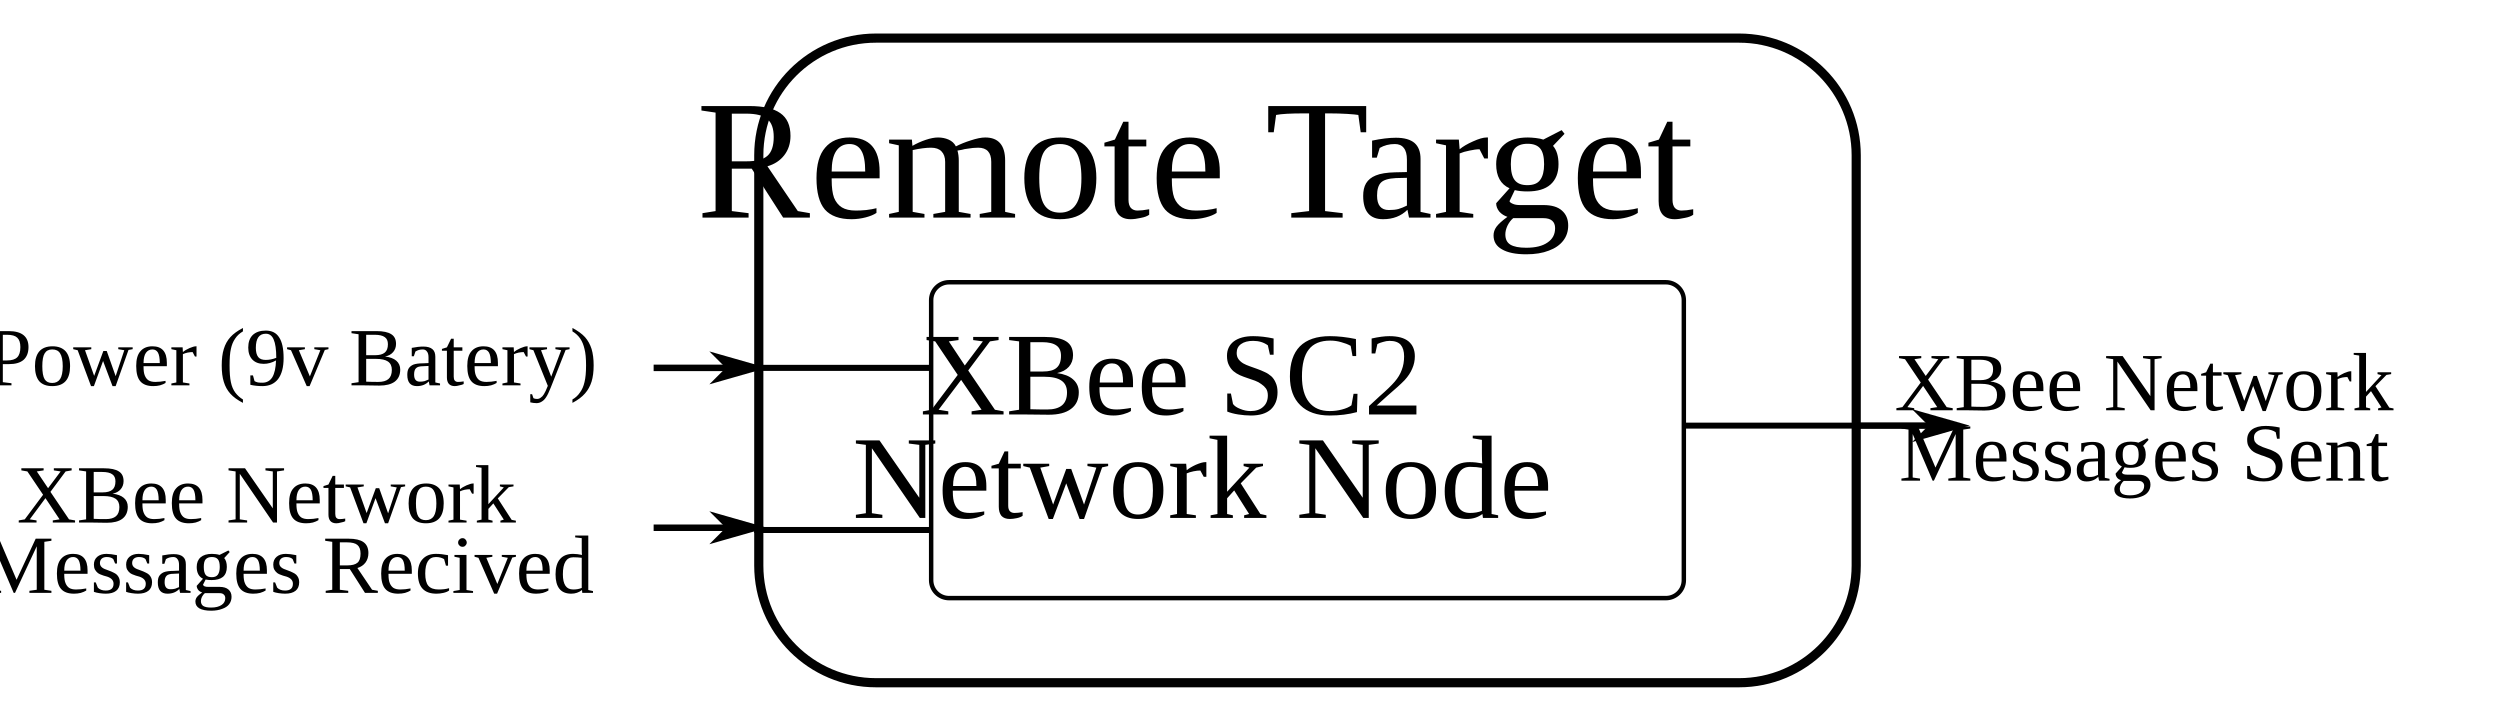
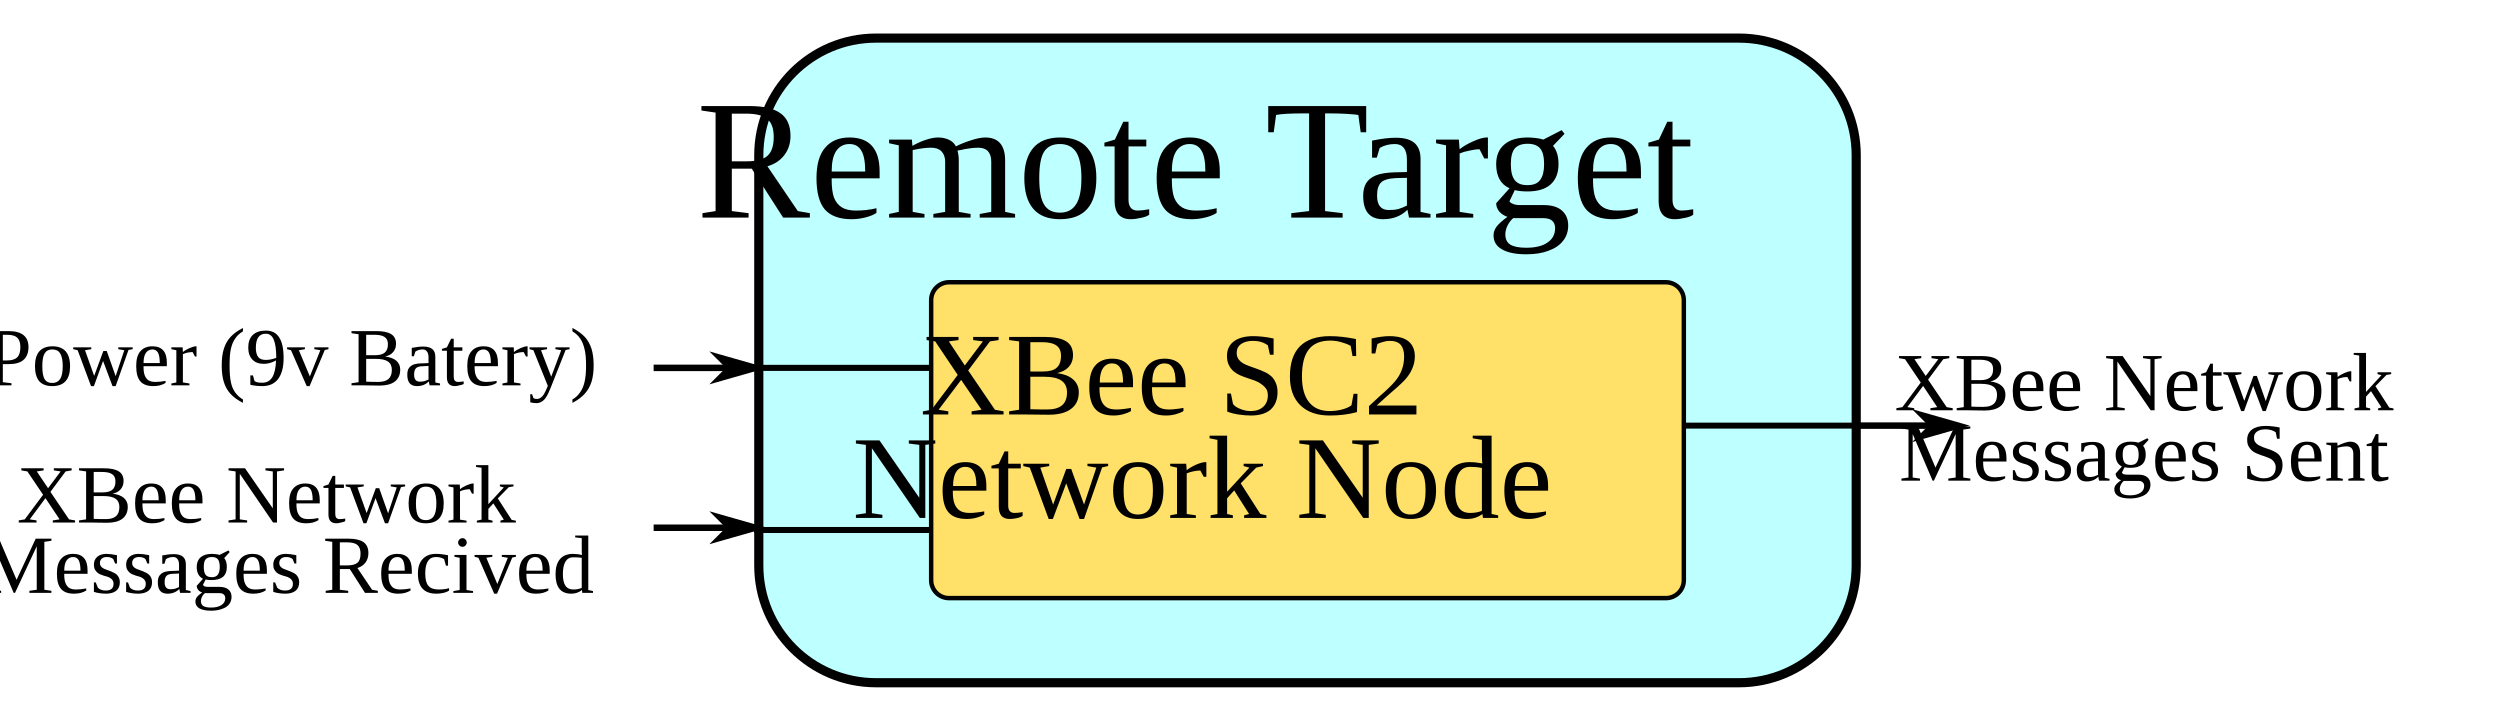
- <svg xmlns="http://www.w3.org/2000/svg" id="svg8" version="1.1" viewBox="0 0 149.138 43.001" height="43.001mm" width="149.138mm">
+ <svg xmlns="http://www.w3.org/2000/svg" width="149.138mm" height="43.001mm" viewBox="0 0 149.138 43.001" version="1.1" id="svg8">
  <defs id="defs2">
-     <marker style="overflow:visible" id="marker1565" refX="0" refY="0" orient="auto">
-       <path transform="matrix(-0.4,0,0,-0.4,-4,0)" style="fill:#000000;fill-opacity:1;fill-rule:evenodd;stroke:#000000;stroke-width:1pt;stroke-opacity:1" d="M 0,0 5,-5 -12.5,0 5,5 Z" id="path1563" />
+     <marker orient="auto" refY="0" refX="0" id="marker1565" style="overflow:visible">
+       <path id="path1563" d="M 0,0 5,-5 -12.5,0 5,5 Z" style="fill:#000000;fill-opacity:1;fill-rule:evenodd;stroke:#000000;stroke-width:1pt;stroke-opacity:1" transform="matrix(-0.4,0,0,-0.4,-4,0)" />
    </marker>
-     <marker orient="auto" refY="0" refX="0" id="marker2309" style="overflow:visible">
-       <path id="path2307" d="M 0,0 5,-5 -12.5,0 5,5 Z" style="fill:#000000;fill-opacity:1;fill-rule:evenodd;stroke:#000000;stroke-width:1pt;stroke-opacity:1" transform="matrix(-0.4,0,0,-0.4,-4,0)" />
+     <marker style="overflow:visible" id="marker2309" refX="0" refY="0" orient="auto">
+       <path transform="matrix(-0.4,0,0,-0.4,-4,0)" style="fill:#000000;fill-opacity:1;fill-rule:evenodd;stroke:#000000;stroke-width:1pt;stroke-opacity:1" d="M 0,0 5,-5 -12.5,0 5,5 Z" id="path2307" />
    </marker>
-     <marker style="overflow:visible" id="marker2056" refX="0" refY="0" orient="auto">
-       <path transform="matrix(-0.4,0,0,-0.4,-4,0)" style="fill:#000000;fill-opacity:1;fill-rule:evenodd;stroke:#000000;stroke-width:1pt;stroke-opacity:1" d="M 0,0 5,-5 -12.5,0 5,5 Z" id="path2054" />
+     <marker orient="auto" refY="0" refX="0" id="marker2056" style="overflow:visible">
+       <path id="path2054" d="M 0,0 5,-5 -12.5,0 5,5 Z" style="fill:#000000;fill-opacity:1;fill-rule:evenodd;stroke:#000000;stroke-width:1pt;stroke-opacity:1" transform="matrix(-0.4,0,0,-0.4,-4,0)" />
    </marker>
-     <marker orient="auto" refY="0" refX="0" id="marker1714" style="overflow:visible">
-       <path id="path1712" d="M 0,0 5,-5 -12.5,0 5,5 Z" style="fill:#000000;fill-opacity:1;fill-rule:evenodd;stroke:#000000;stroke-width:1pt;stroke-opacity:1" transform="matrix(-0.4,0,0,-0.4,-4,0)" />
+     <marker style="overflow:visible" id="marker1714" refX="0" refY="0" orient="auto">
+       <path transform="matrix(-0.4,0,0,-0.4,-4,0)" style="fill:#000000;fill-opacity:1;fill-rule:evenodd;stroke:#000000;stroke-width:1pt;stroke-opacity:1" d="M 0,0 5,-5 -12.5,0 5,5 Z" id="path1712" />
    </marker>
-     <marker orient="auto" refY="0" refX="0" id="marker1377" style="overflow:visible">
-       <path id="path1375" d="M 0,0 5,-5 -12.5,0 5,5 Z" style="fill:#000000;fill-opacity:1;fill-rule:evenodd;stroke:#000000;stroke-width:1pt;stroke-opacity:1" transform="matrix(-0.4,0,0,-0.4,-4,0)" />
+     <marker style="overflow:visible" id="marker1377" refX="0" refY="0" orient="auto">
+       <path transform="matrix(-0.4,0,0,-0.4,-4,0)" style="fill:#000000;fill-opacity:1;fill-rule:evenodd;stroke:#000000;stroke-width:1pt;stroke-opacity:1" d="M 0,0 5,-5 -12.5,0 5,5 Z" id="path1375" />
    </marker>
-     <marker orient="auto" refY="0" refX="0" id="marker1367" style="overflow:visible">
-       <path id="path1365" d="M 0,0 5,-5 -12.5,0 5,5 Z" style="fill:#000000;fill-opacity:1;fill-rule:evenodd;stroke:#000000;stroke-width:1pt;stroke-opacity:1" transform="matrix(-0.4,0,0,-0.4,-4,0)" />
+     <marker style="overflow:visible" id="marker1367" refX="0" refY="0" orient="auto">
+       <path transform="matrix(-0.4,0,0,-0.4,-4,0)" style="fill:#000000;fill-opacity:1;fill-rule:evenodd;stroke:#000000;stroke-width:1pt;stroke-opacity:1" d="M 0,0 5,-5 -12.5,0 5,5 Z" id="path1365" />
    </marker>
-     <marker orient="auto" refY="0" refX="0" id="marker1347" style="overflow:visible">
-       <path id="path1345" d="M 0,0 5,-5 -12.5,0 5,5 Z" style="fill:#000000;fill-opacity:1;fill-rule:evenodd;stroke:#000000;stroke-width:1pt;stroke-opacity:1" transform="matrix(-0.4,0,0,-0.4,-4,0)" />
+     <marker style="overflow:visible" id="marker1347" refX="0" refY="0" orient="auto">
+       <path transform="matrix(-0.4,0,0,-0.4,-4,0)" style="fill:#000000;fill-opacity:1;fill-rule:evenodd;stroke:#000000;stroke-width:1pt;stroke-opacity:1" d="M 0,0 5,-5 -12.5,0 5,5 Z" id="path1345" />
    </marker>
-     <marker orient="auto" refY="0" refX="0" id="marker1281" style="overflow:visible">
-       <path id="path1279" d="M 0,0 5,-5 -12.5,0 5,5 Z" style="fill:#000000;fill-opacity:1;fill-rule:evenodd;stroke:#000000;stroke-width:1pt;stroke-opacity:1" transform="matrix(-0.8,0,0,-0.8,-10,0)" />
+     <marker style="overflow:visible" id="marker1281" refX="0" refY="0" orient="auto">
+       <path transform="matrix(-0.8,0,0,-0.8,-10,0)" style="fill:#000000;fill-opacity:1;fill-rule:evenodd;stroke:#000000;stroke-width:1pt;stroke-opacity:1" d="M 0,0 5,-5 -12.5,0 5,5 Z" id="path1279" />
    </marker>
-     <marker orient="auto" refY="0" refX="0" id="marker1271" style="overflow:visible">
-       <path id="path1269" d="M 0,0 5,-5 -12.5,0 5,5 Z" style="fill:#000000;fill-opacity:1;fill-rule:evenodd;stroke:#000000;stroke-width:1pt;stroke-opacity:1" transform="matrix(-0.8,0,0,-0.8,-10,0)" />
+     <marker style="overflow:visible" id="marker1271" refX="0" refY="0" orient="auto">
+       <path transform="matrix(-0.8,0,0,-0.8,-10,0)" style="fill:#000000;fill-opacity:1;fill-rule:evenodd;stroke:#000000;stroke-width:1pt;stroke-opacity:1" d="M 0,0 5,-5 -12.5,0 5,5 Z" id="path1269" />
    </marker>
-     <marker orient="auto" refY="0" refX="0" id="marker1261" style="overflow:visible">
-       <path id="path1259" d="M 0,0 5,-5 -12.5,0 5,5 Z" style="fill:#000000;fill-opacity:1;fill-rule:evenodd;stroke:#000000;stroke-width:1pt;stroke-opacity:1" transform="matrix(-0.8,0,0,-0.8,-10,0)" />
+     <marker style="overflow:visible" id="marker1261" refX="0" refY="0" orient="auto">
+       <path transform="matrix(-0.8,0,0,-0.8,-10,0)" style="fill:#000000;fill-opacity:1;fill-rule:evenodd;stroke:#000000;stroke-width:1pt;stroke-opacity:1" d="M 0,0 5,-5 -12.5,0 5,5 Z" id="path1259" />
    </marker>
-     <marker orient="auto" refY="0" refX="0" id="marker1251" style="overflow:visible">
-       <path id="path1249" d="M 0,0 5,-5 -12.5,0 5,5 Z" style="fill:#000000;fill-opacity:1;fill-rule:evenodd;stroke:#000000;stroke-width:1pt;stroke-opacity:1" transform="matrix(-0.8,0,0,-0.8,-10,0)" />
+     <marker style="overflow:visible" id="marker1251" refX="0" refY="0" orient="auto">
+       <path transform="matrix(-0.8,0,0,-0.8,-10,0)" style="fill:#000000;fill-opacity:1;fill-rule:evenodd;stroke:#000000;stroke-width:1pt;stroke-opacity:1" d="M 0,0 5,-5 -12.5,0 5,5 Z" id="path1249" />
    </marker>
-     <marker style="overflow:visible" id="marker1347-1" refX="0" refY="0" orient="auto">
-       <path transform="matrix(-0.4,0,0,-0.4,-4,0)" style="fill:#000000;fill-opacity:1;fill-rule:evenodd;stroke:#000000;stroke-width:1pt;stroke-opacity:1" d="M 0,0 5,-5 -12.5,0 5,5 Z" id="path1345-6" />
+     <marker orient="auto" refY="0" refX="0" id="marker1347-1" style="overflow:visible">
+       <path id="path1345-6" d="M 0,0 5,-5 -12.5,0 5,5 Z" style="fill:#000000;fill-opacity:1;fill-rule:evenodd;stroke:#000000;stroke-width:1pt;stroke-opacity:1" transform="matrix(-0.4,0,0,-0.4,-4,0)" />
    </marker>
-     <marker style="overflow:visible" id="marker1357-1" refX="0" refY="0" orient="auto">
-       <path transform="matrix(-0.4,0,0,-0.4,-4,0)" style="fill:#000000;fill-opacity:1;fill-rule:evenodd;stroke:#000000;stroke-width:1pt;stroke-opacity:1" d="M 0,0 5,-5 -12.5,0 5,5 Z" id="path1355-0" />
+     <marker orient="auto" refY="0" refX="0" id="marker1357-1" style="overflow:visible">
+       <path id="path1355-0" d="M 0,0 5,-5 -12.5,0 5,5 Z" style="fill:#000000;fill-opacity:1;fill-rule:evenodd;stroke:#000000;stroke-width:1pt;stroke-opacity:1" transform="matrix(-0.4,0,0,-0.4,-4,0)" />
    </marker>
-     <marker style="overflow:visible" id="marker1377-4" refX="0" refY="0" orient="auto">
-       <path transform="matrix(-0.4,0,0,-0.4,-4,0)" style="fill:#000000;fill-opacity:1;fill-rule:evenodd;stroke:#000000;stroke-width:1pt;stroke-opacity:1" d="M 0,0 5,-5 -12.5,0 5,5 Z" id="path1375-0" />
+     <marker orient="auto" refY="0" refX="0" id="marker1377-4" style="overflow:visible">
+       <path id="path1375-0" d="M 0,0 5,-5 -12.5,0 5,5 Z" style="fill:#000000;fill-opacity:1;fill-rule:evenodd;stroke:#000000;stroke-width:1pt;stroke-opacity:1" transform="matrix(-0.4,0,0,-0.4,-4,0)" />
    </marker>
  </defs>
-   <g transform="translate(-1.007312,-16.42351)" id="layer1">
-     <text xml:space="preserve" style="font-style:normal;font-weight:normal;font-size:9.825px;line-height:1.25;font-family:sans-serif;fill:#000000;fill-opacity:1;stroke:none;stroke-width:0.246" x="27.842" y="28.193" id="text867-6">
-       <tspan id="tspan865-8" x="27.842" y="28.193" style="font-style:normal;font-variant:normal;font-weight:normal;font-stretch:normal;font-family:'Times New Roman';-inkscape-font-specification:'Times New Roman, ';stroke-width:0.246" />
+   <g id="layer1" transform="translate(-1.007312,-16.42351)">
+     <text id="text867-6" y="28.193" x="27.842" style="font-style:normal;font-weight:normal;font-size:9.825px;line-height:1.25;font-family:sans-serif;fill:#000000;fill-opacity:1;stroke:none;stroke-width:0.246" xml:space="preserve">
+       <tspan style="font-style:normal;font-variant:normal;font-weight:normal;font-stretch:normal;font-family:'Times New Roman';-inkscape-font-specification:'Times New Roman, ';stroke-width:0.246" y="28.193" x="27.842" id="tspan865-8" />
    </text>
-     <text id="text1971" y="14.165" x="9.488" style="font-style:normal;font-variant:normal;font-weight:normal;font-stretch:normal;font-size:4.939px;line-height:1.25;font-family:'Times New Roman';-inkscape-font-specification:'Times New Roman, ';stroke-width:0.265" xml:space="preserve">
-       <tspan style="font-style:normal;font-variant:normal;font-weight:normal;font-stretch:normal;font-family:'Times New Roman';-inkscape-font-specification:'Times New Roman, ';stroke-width:0.265" y="14.165" x="9.488" id="tspan1969" />
+     <text xml:space="preserve" style="font-style:normal;font-variant:normal;font-weight:normal;font-stretch:normal;font-size:4.939px;line-height:1.25;font-family:'Times New Roman';-inkscape-font-specification:'Times New Roman, ';stroke-width:0.265" x="9.488" y="14.165" id="text1971">
+       <tspan id="tspan1969" x="9.488" y="14.165" style="font-style:normal;font-variant:normal;font-weight:normal;font-stretch:normal;font-family:'Times New Roman';-inkscape-font-specification:'Times New Roman, ';stroke-width:0.265" />
    </text>
-     <rect ry="6.99" y="18.697" x="46.273" height="38.455" width="65.467" id="rect833" style="opacity:0.994;fill:none;fill-opacity:1;stroke:#000000;stroke-width:0.547;stroke-linecap:round;stroke-miterlimit:4;stroke-dasharray:none" />
-     <text id="text867" y="29.406" x="78.91" style="font-style:normal;font-weight:normal;font-size:10.149px;line-height:0.75;font-family:sans-serif;text-align:center;text-anchor:middle;fill:#000000;fill-opacity:1;stroke:none;stroke-width:0.254" xml:space="preserve">
-       <tspan id="tspan887" style="font-style:normal;font-variant:normal;font-weight:normal;font-stretch:normal;font-family:'Times New Roman';-inkscape-font-specification:'Times New Roman, ';text-align:center;text-anchor:middle;stroke-width:0.254" y="29.406" x="78.91">Remote Target</tspan>
+     <rect style="opacity:0.994;fill:#beffff;fill-opacity:1;stroke:#000000;stroke-width:0.547;stroke-linecap:round;stroke-miterlimit:4;stroke-dasharray:none" id="rect833" width="65.467" height="38.455" x="46.273" y="18.697" ry="6.99" />
+     <text xml:space="preserve" style="font-style:normal;font-weight:normal;font-size:10.149px;line-height:0.75;font-family:sans-serif;text-align:center;text-anchor:middle;fill:#000000;fill-opacity:1;stroke:none;stroke-width:0.254" x="78.91" y="29.406" id="text867">
+       <tspan x="78.91" y="29.406" style="font-style:normal;font-variant:normal;font-weight:normal;font-stretch:normal;font-family:'Times New Roman';-inkscape-font-specification:'Times New Roman, ';text-align:center;text-anchor:middle;stroke-width:0.254" id="tspan887">Remote Target</tspan>
    </text>
-     <path id="path944" d="m 40,38.369 h 6" style="fill:none;stroke:#000000;stroke-width:0.387;stroke-linecap:butt;stroke-linejoin:miter;stroke-miterlimit:4;stroke-dasharray:none;stroke-opacity:1;marker-end:url(#marker1347)" />
-     <text id="text1975" y="39.41" x="21.492" style="font-size:4.939px;line-height:1.25;font-family:'Times New Roman';-inkscape-font-specification:'Times New Roman, ';text-align:center;text-anchor:middle;stroke-width:0.265" xml:space="preserve">
-       <tspan style="text-align:center;text-anchor:middle;stroke-width:0.265" y="39.41" x="21.492" id="tspan1973">Power (9v Batery)</tspan>
+     <path style="fill:none;stroke:#000000;stroke-width:0.387;stroke-linecap:butt;stroke-linejoin:miter;stroke-miterlimit:4;stroke-dasharray:none;stroke-opacity:1;marker-end:url(#marker1347)" d="m 40,38.369 h 6" id="path944" />
+     <text xml:space="preserve" style="font-size:4.939px;line-height:1.25;font-family:'Times New Roman';-inkscape-font-specification:'Times New Roman, ';text-align:center;text-anchor:middle;stroke-width:0.265" x="21.492" y="39.41" id="text1975">
+       <tspan id="tspan1973" x="21.492" y="39.41" style="text-align:center;text-anchor:middle;stroke-width:0.265">Power (9v Batery)</tspan>
    </text>
-     <path id="path2052" d="m 40,47.906 h 6" style="fill:none;stroke:#000000;stroke-width:0.387;stroke-linecap:butt;stroke-linejoin:miter;stroke-miterlimit:4;stroke-dasharray:none;stroke-opacity:1;marker-end:url(#marker2056)" />
-     <text xml:space="preserve" style="font-size:4.939px;line-height:0.85;font-family:'Times New Roman';-inkscape-font-specification:'Times New Roman, ';text-align:center;text-anchor:middle;stroke-width:0.265" x="21.224" y="47.593" id="text2280">
-       <tspan id="tspan2278" x="21.224" y="47.593" style="text-align:center;text-anchor:middle;stroke-width:0.265">XBee Network</tspan>
-       <tspan x="21.224" y="51.791" style="text-align:center;text-anchor:middle;stroke-width:0.265" id="tspan2282">Messages Recived</tspan>
+     <path style="fill:none;stroke:#000000;stroke-width:0.387;stroke-linecap:butt;stroke-linejoin:miter;stroke-miterlimit:4;stroke-dasharray:none;stroke-opacity:1;marker-end:url(#marker2056)" d="m 40,47.906 h 6" id="path2052" />
+     <text id="text2280" y="47.593" x="21.224" style="font-size:4.939px;line-height:0.85;font-family:'Times New Roman';-inkscape-font-specification:'Times New Roman, ';text-align:center;text-anchor:middle;stroke-width:0.265" xml:space="preserve">
+       <tspan style="text-align:center;text-anchor:middle;stroke-width:0.265" y="47.593" x="21.224" id="tspan2278">XBee Network</tspan>
+       <tspan id="tspan2282" style="text-align:center;text-anchor:middle;stroke-width:0.265" y="51.791" x="21.224">Messages Recived</tspan>
    </text>
-     <path id="path2305" d="m 111.746,41.814 h 6" style="fill:none;stroke:#000000;stroke-width:0.387;stroke-linecap:butt;stroke-linejoin:miter;stroke-miterlimit:4;stroke-dasharray:none;stroke-opacity:1;marker-end:url(#marker2309)" />
-     <text xml:space="preserve" style="font-size:4.939px;line-height:0.85;font-family:'Times New Roman';-inkscape-font-specification:'Times New Roman, ';text-align:center;text-anchor:middle;stroke-width:0.265" x="133.232" y="40.897" id="text2453">
-       <tspan id="tspan2449" x="133.232" y="40.897" style="text-align:center;text-anchor:middle;stroke-width:0.265">XBee Network</tspan>
-       <tspan x="133.232" y="45.095" style="text-align:center;text-anchor:middle;stroke-width:0.265" id="tspan2455">Messages Sent</tspan>
-       <tspan x="133.232" y="49.293" style="text-align:center;text-anchor:middle;stroke-width:0.265" id="tspan2451" />
+     <path style="fill:none;stroke:#000000;stroke-width:0.387;stroke-linecap:butt;stroke-linejoin:miter;stroke-miterlimit:4;stroke-dasharray:none;stroke-opacity:1;marker-end:url(#marker2309)" d="m 111.746,41.814 h 6" id="path2305" />
+     <text id="text2453" y="40.897" x="133.232" style="font-size:4.939px;line-height:0.85;font-family:'Times New Roman';-inkscape-font-specification:'Times New Roman, ';text-align:center;text-anchor:middle;stroke-width:0.265" xml:space="preserve">
+       <tspan style="text-align:center;text-anchor:middle;stroke-width:0.265" y="40.897" x="133.232" id="tspan2449">XBee Network</tspan>
+       <tspan id="tspan2455" style="text-align:center;text-anchor:middle;stroke-width:0.265" y="45.095" x="133.232">Messages Sent</tspan>
+       <tspan id="tspan2451" style="text-align:center;text-anchor:middle;stroke-width:0.265" y="49.293" x="133.232" />
    </text>
-     <g transform="translate(3.019666)" id="g1465">
-       <rect style="opacity:0.994;fill:#0000ff;fill-opacity:0;stroke:#000000;stroke-width:0.265;stroke-linecap:round" id="rect1283" width="44.901" height="18.843" x="53.536" y="33.261" ry="1.069" />
-       <text xml:space="preserve" style="font-style:normal;font-weight:normal;font-size:7.056px;line-height:0.85;font-family:sans-serif;text-align:center;text-anchor:middle;fill:#000000;fill-opacity:1;stroke:none;stroke-width:0.265" x="76.132" y="41.146" id="text1287">
-         <tspan x="76.132" y="41.146" style="font-style:normal;font-variant:normal;font-weight:normal;font-stretch:normal;font-size:7.056px;font-family:'Times New Roman';-inkscape-font-specification:'Times New Roman, ';text-align:center;text-anchor:middle;stroke-width:0.265" id="tspan1289">XBee SC2</tspan>
-         <tspan x="76.132" y="47.318" style="font-style:normal;font-variant:normal;font-weight:normal;font-stretch:normal;font-size:7.056px;font-family:'Times New Roman';-inkscape-font-specification:'Times New Roman, ';text-align:center;text-anchor:middle;stroke-width:0.265" id="tspan1295">Network Node</tspan>
+     <g id="g1465" transform="translate(3.019666)">
+       <rect ry="1.069" y="33.261" x="53.536" height="18.843" width="44.901" id="rect1283" style="opacity:0.994;fill:#ffe067;fill-opacity:1;stroke:#000000;stroke-width:0.265;stroke-linecap:round" />
+       <text id="text1287" y="41.146" x="76.132" style="font-style:normal;font-weight:normal;font-size:7.056px;line-height:0.85;font-family:sans-serif;text-align:center;text-anchor:middle;fill:#000000;fill-opacity:1;stroke:none;stroke-width:0.265" xml:space="preserve">
+         <tspan id="tspan1289" style="font-style:normal;font-variant:normal;font-weight:normal;font-stretch:normal;font-size:7.056px;font-family:'Times New Roman';-inkscape-font-specification:'Times New Roman, ';text-align:center;text-anchor:middle;stroke-width:0.265" y="41.146" x="76.132">XBee SC2</tspan>
+         <tspan id="tspan1295" style="font-style:normal;font-variant:normal;font-weight:normal;font-stretch:normal;font-size:7.056px;font-family:'Times New Roman';-inkscape-font-specification:'Times New Roman, ';text-align:center;text-anchor:middle;stroke-width:0.265" y="47.318" x="76.132">Network Node</tspan>
      </text>
    </g>
-     <path id="path1561" d="M 46,38.369 H 56.61" style="fill:none;fill-rule:evenodd;stroke:#000000;stroke-width:0.362;stroke-linecap:butt;stroke-linejoin:miter;stroke-miterlimit:4;stroke-dasharray:none;stroke-opacity:1" />
-     <path style="fill:none;fill-rule:evenodd;stroke:#000000;stroke-width:0.359;stroke-linecap:butt;stroke-linejoin:miter;stroke-miterlimit:4;stroke-dasharray:none;stroke-opacity:1" d="M 46,48.04 H 56.476" id="path1869" />
-     <path style="fill:none;fill-rule:evenodd;stroke:#000000;stroke-width:0.356;stroke-linecap:butt;stroke-linejoin:miter;stroke-miterlimit:4;stroke-dasharray:none;stroke-opacity:1" d="m 101.473,41.814 h 10.287" id="path1561-4" />
+     <path style="fill:none;fill-rule:evenodd;stroke:#000000;stroke-width:0.362;stroke-linecap:butt;stroke-linejoin:miter;stroke-miterlimit:4;stroke-dasharray:none;stroke-opacity:1" d="M 46,38.369 H 56.61" id="path1561" />
+     <path id="path1869" d="M 46,48.04 H 56.476" style="fill:none;fill-rule:evenodd;stroke:#000000;stroke-width:0.359;stroke-linecap:butt;stroke-linejoin:miter;stroke-miterlimit:4;stroke-dasharray:none;stroke-opacity:1" />
+     <path id="path1561-4" d="m 101.473,41.814 h 10.287" style="fill:none;fill-rule:evenodd;stroke:#000000;stroke-width:0.356;stroke-linecap:butt;stroke-linejoin:miter;stroke-miterlimit:4;stroke-dasharray:none;stroke-opacity:1" />
  </g>
</svg>
